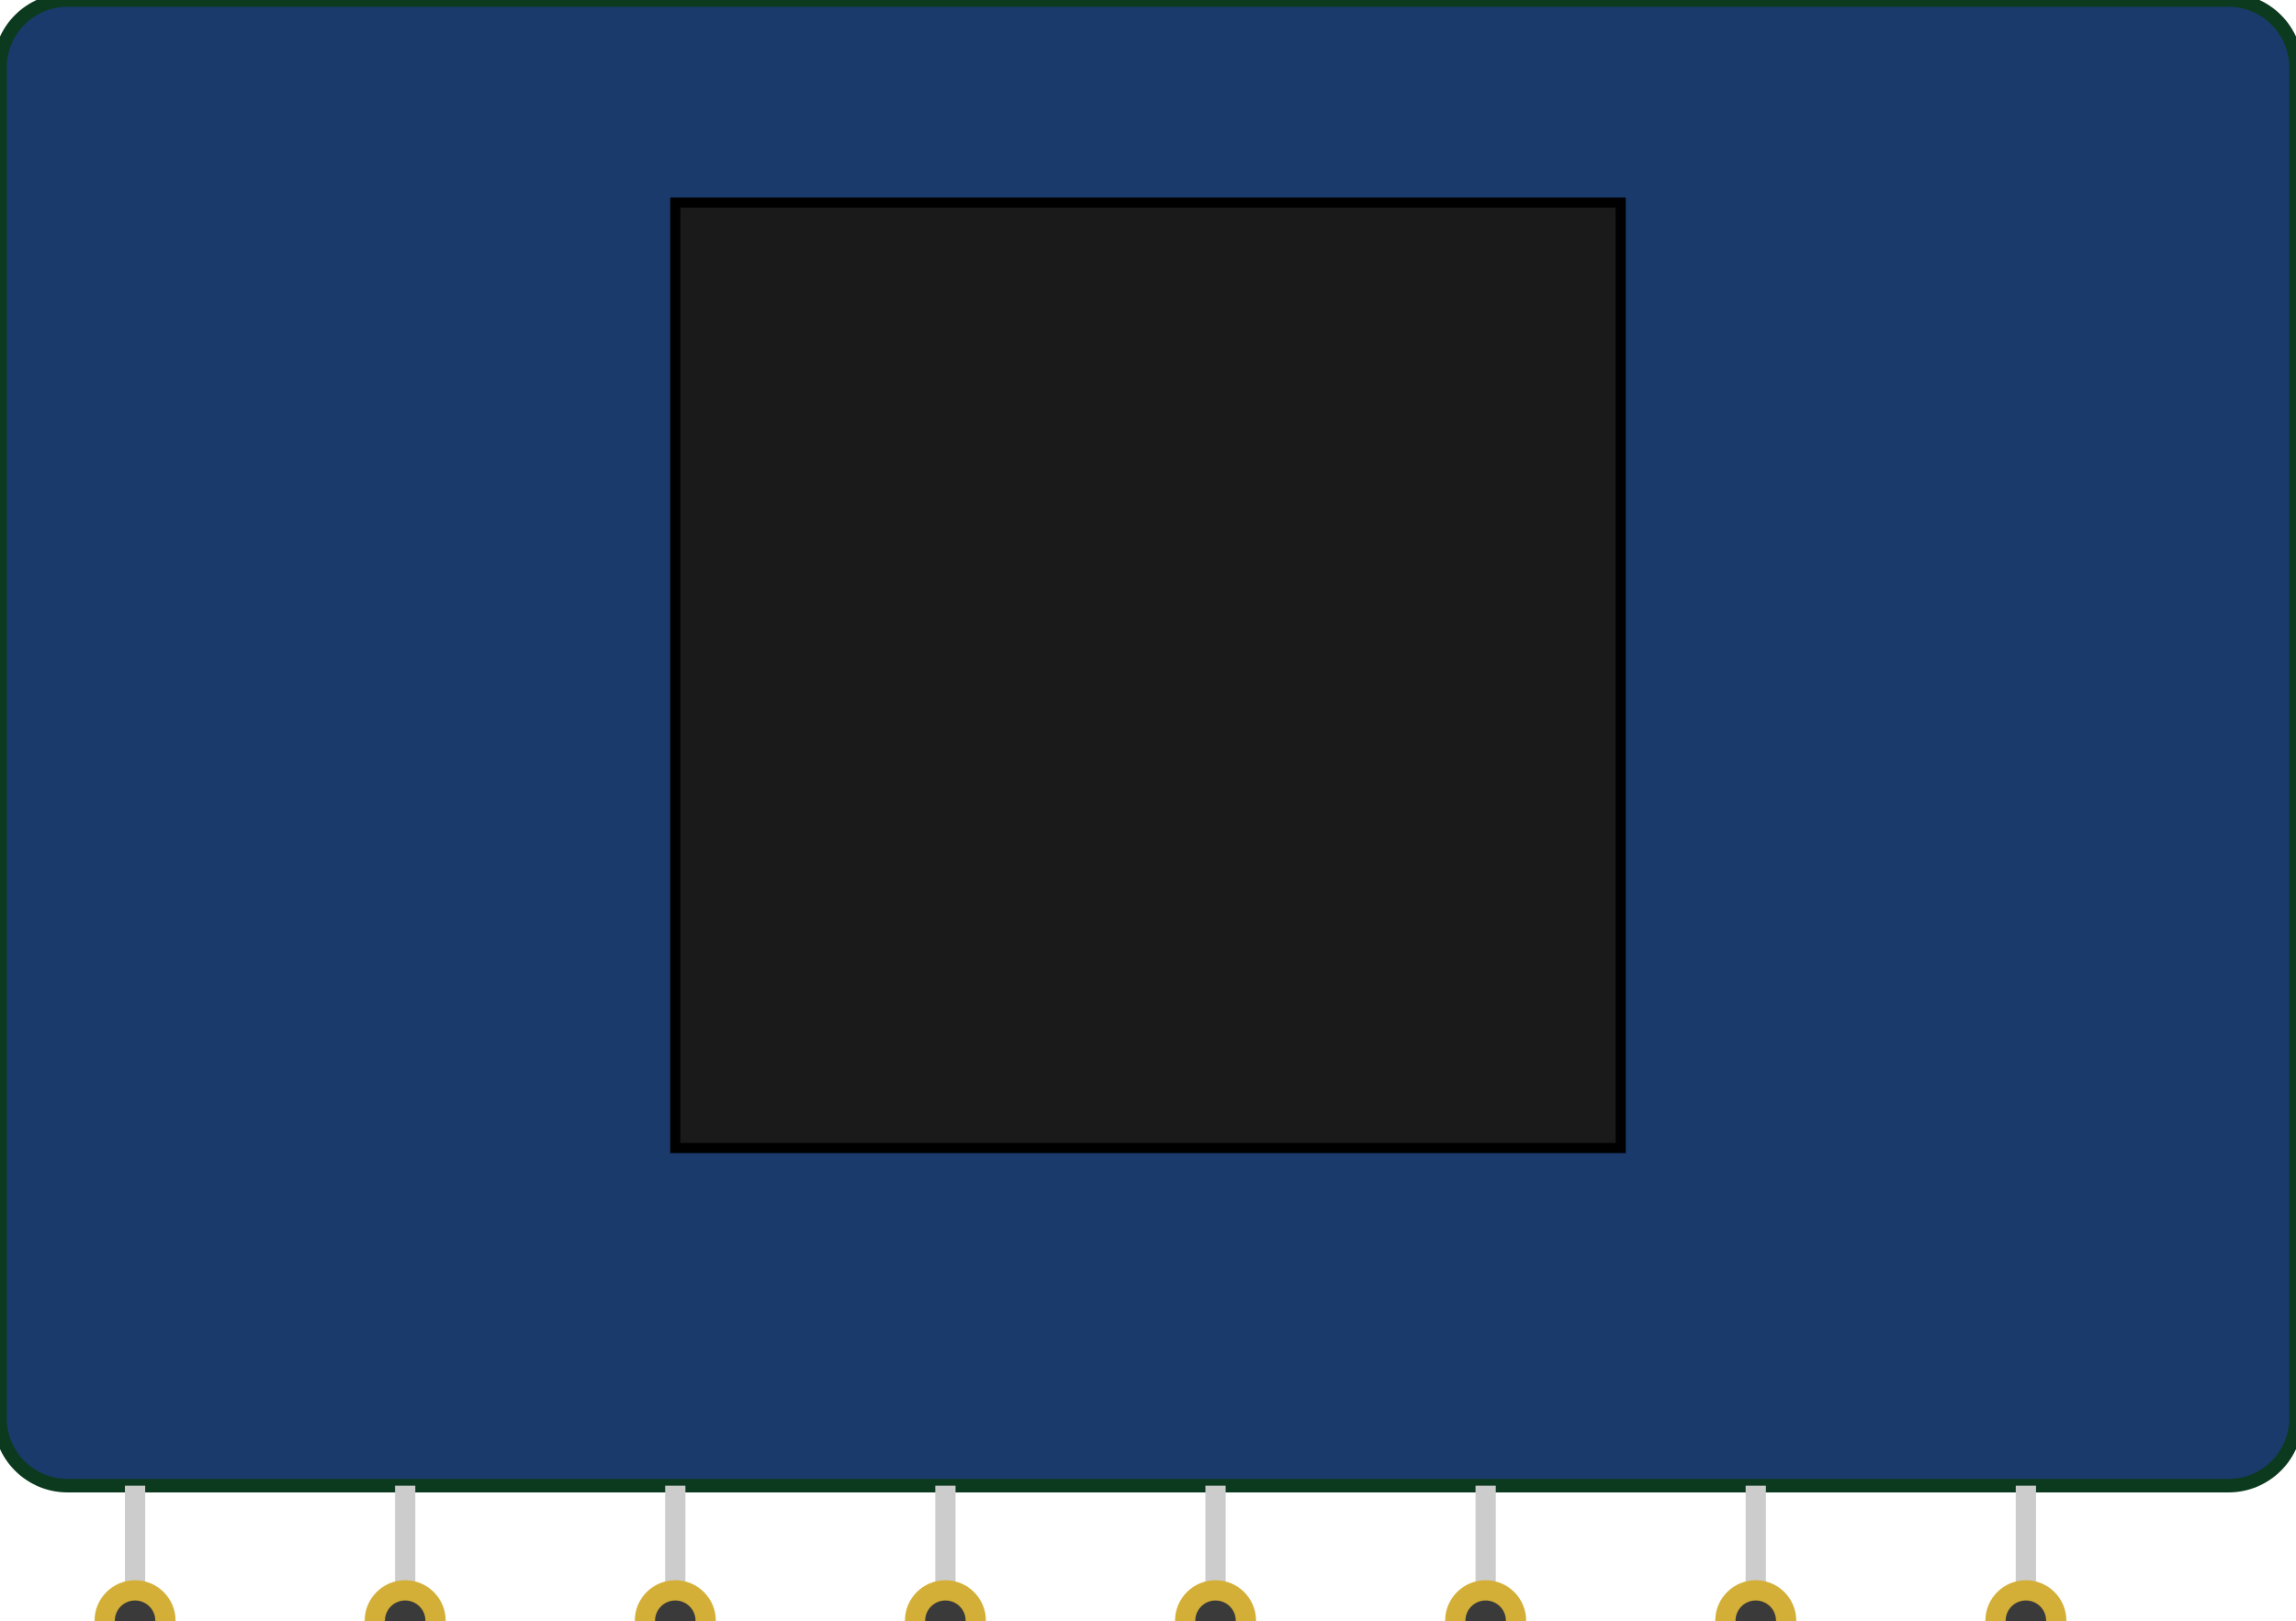
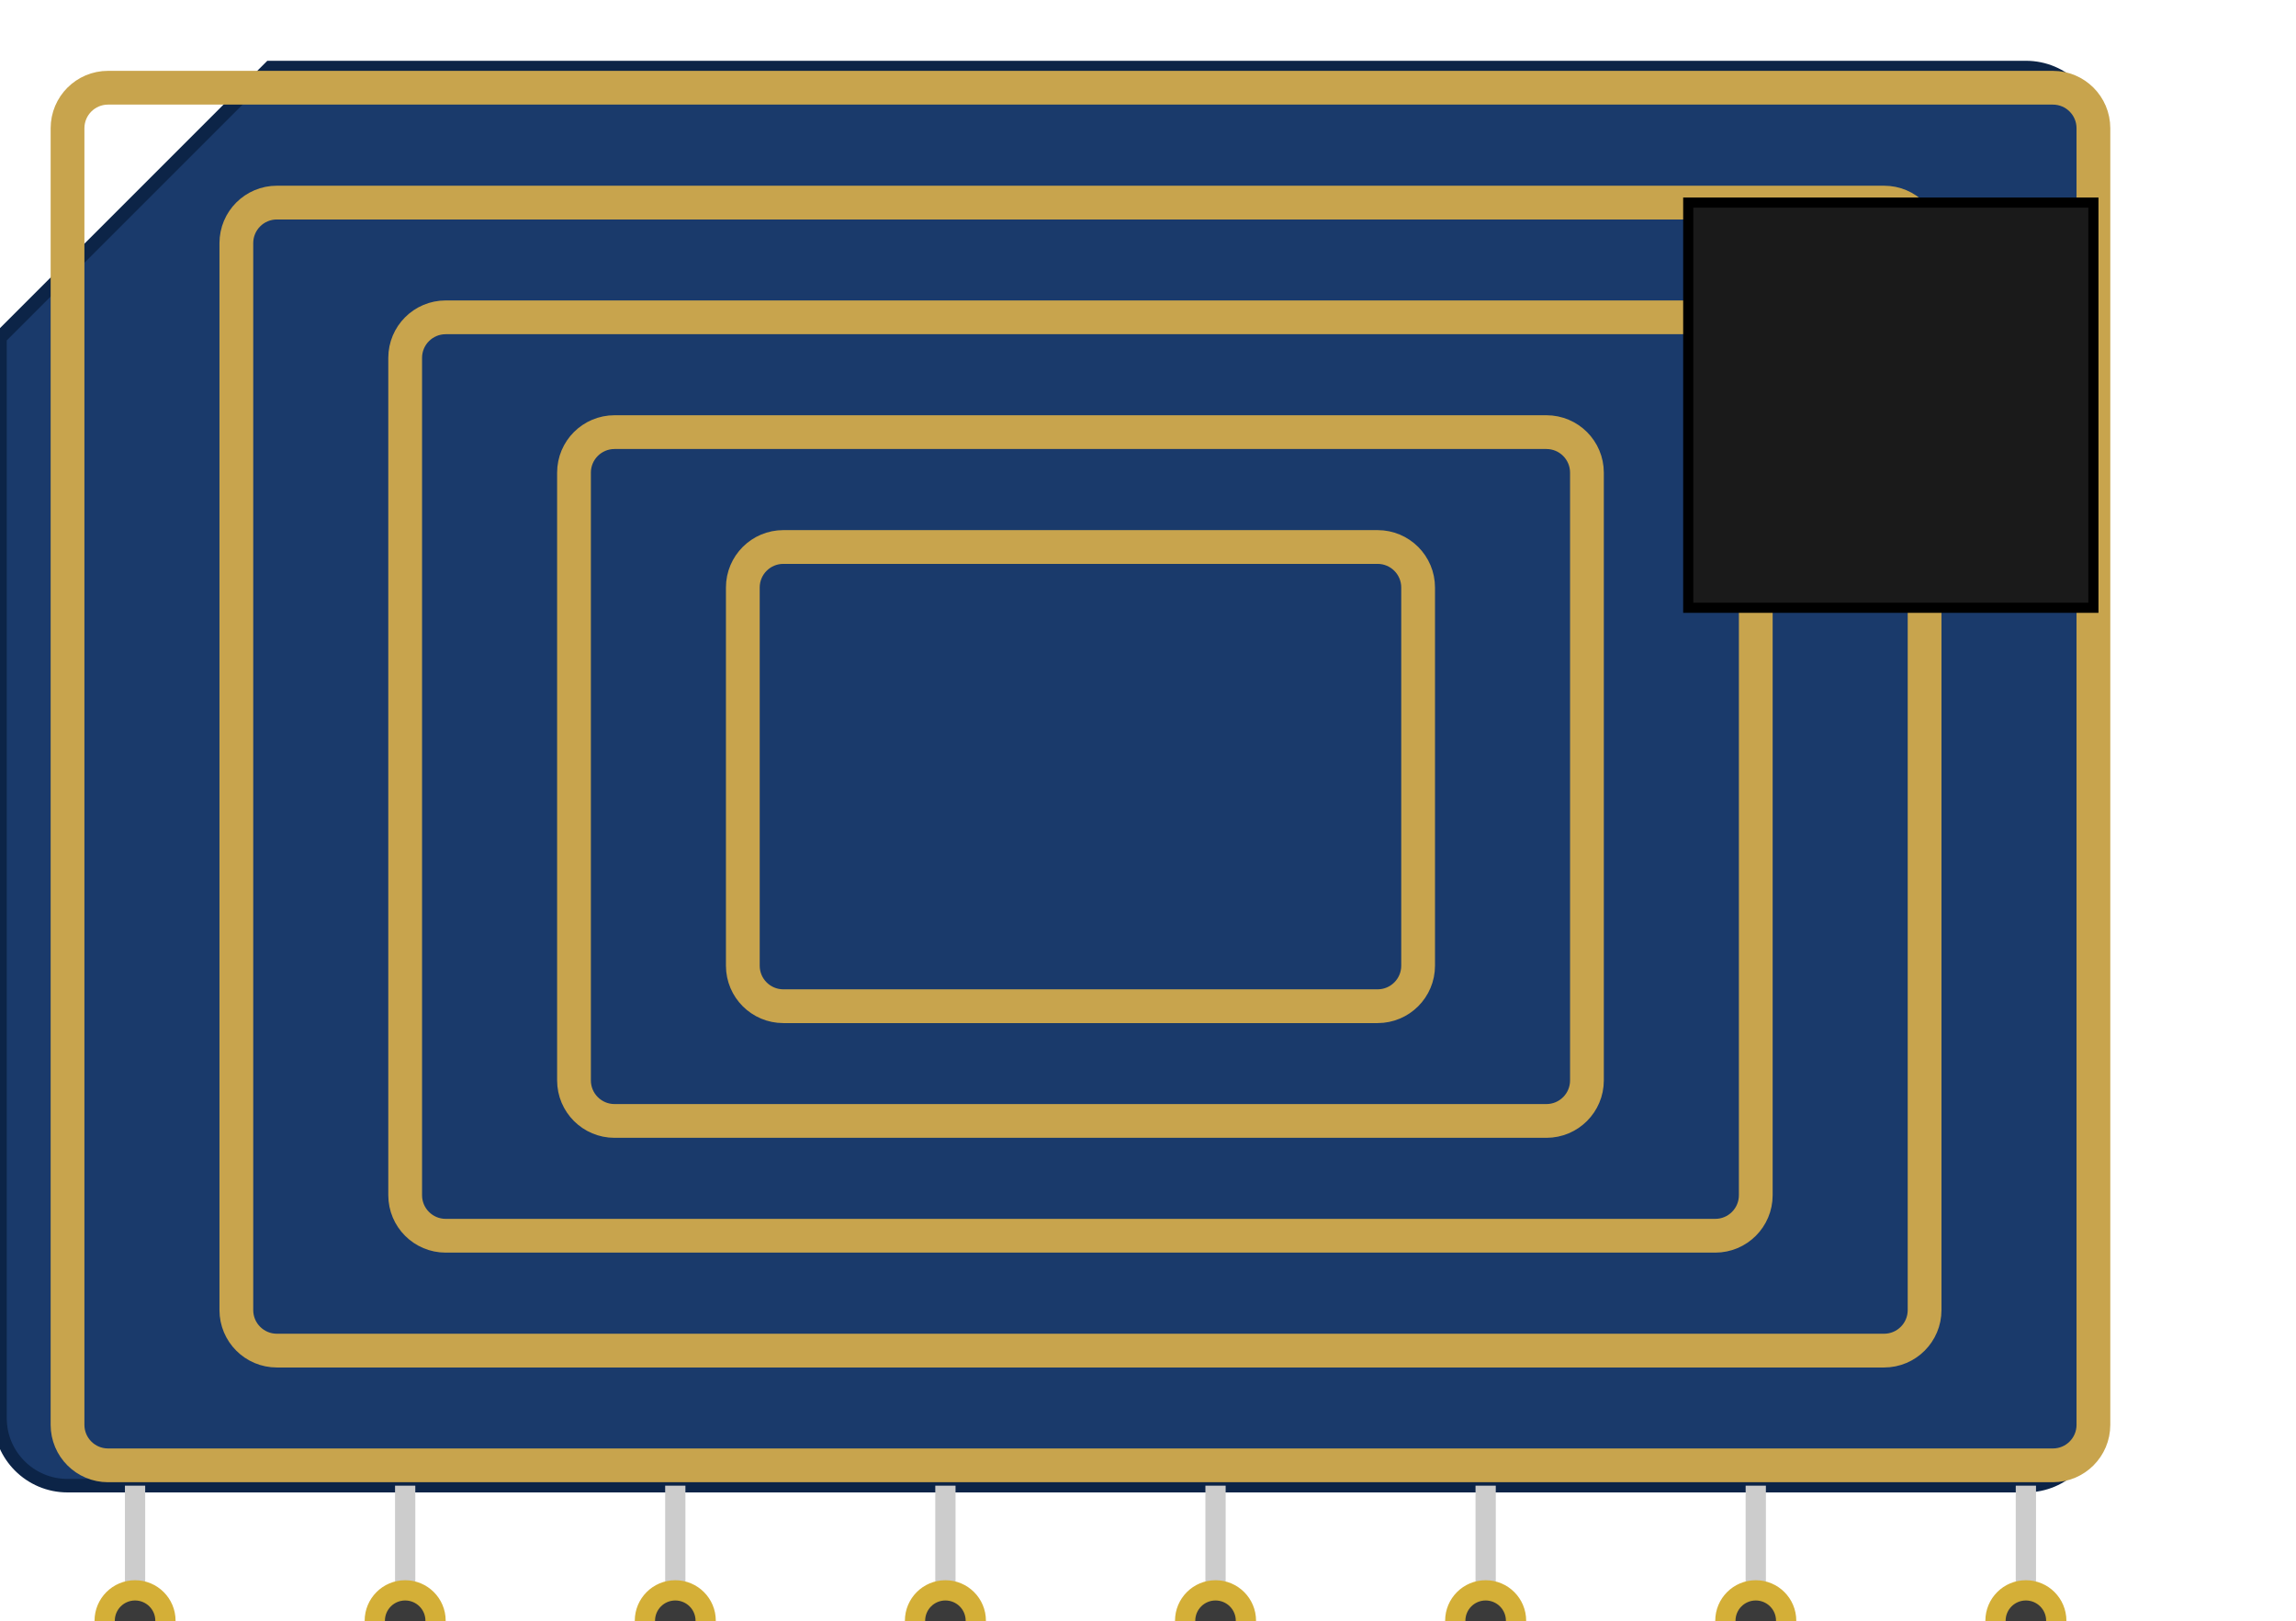
<svg xmlns="http://www.w3.org/2000/svg" width="34mm" height="24mm" version="1.1" viewBox="0 0 34 24">
-   <rect x="0" y="0" rx="1" stroke="#0c3a1e" stroke-width="0.2" width="34" height="22" fill="#1a3a6b" />
-   <text text-anchor="middle" dominant-baseline="middle" font-size="1.6" font-family="sans-serif" fill="#e8f5ec" x="17" y="11">MFRC522</text>
-   <rect x="10" y="3" width="14" height="14" fill="#1a1a1a" stroke="#000" stroke-width="0.15" />
+   <path d="M 4 1 L 30 1 A 1 1 0 0 1 31 2 L 31 21 A 1 1 0 0 1 30 22 L 1 22 A 1 1 0 0 1 0 21 L 0 5 Z" fill="#1a3a6b" stroke="#0c2447" stroke-width="0.2" />
+   <g fill="none" stroke="#c8a44d" stroke-width="0.5">
+     <rect rx="0.6" x="1" y="1.299" width="30" height="20.400" />
+     <rect rx="0.6" x="3.5" y="3" width="25" height="17" />
+     <rect rx="0.6" x="6" y="4.699" width="20" height="13.600" />
+     <rect rx="0.6" x="8.5" y="6.399" width="15" height="10.200" />
+     <rect rx="0.6" x="11" y="8.1" width="10" height="6.800" />
+   </g>
+   <rect x="25" y="3" width="6" height="6" fill="#1a1a1a" stroke="#000" stroke-width="0.15" />
  <g fill="#ccc">
    <rect y="22" width="0.3" height="2" x="1.85" />
    <rect y="22" width="0.3" height="2" x="5.85" />
    <rect y="22" width="0.3" height="2" x="9.85" />
    <rect y="22" width="0.3" height="2" x="13.85" />
    <rect y="22" width="0.3" height="2" x="17.85" />
    <rect y="22" width="0.3" height="2" x="21.85" />
    <rect y="22" width="0.3" height="2" x="25.85" />
    <rect y="22" width="0.3" height="2" x="29.85" />
  </g>
  <circle r="0.6" fill="#d4af37" cx="2" cy="24" />
  <circle r="0.3" fill="#3a3a3a" cx="2" cy="24" />
  <text font-size="1.1" font-family="sans-serif" fill="#e8f5ec" x="2" y="26.4" text-anchor="middle">SDA</text>
  <circle r="0.6" fill="#d4af37" cx="6" cy="24" />
  <circle r="0.3" fill="#3a3a3a" cx="6" cy="24" />
  <text font-size="1.1" font-family="sans-serif" fill="#e8f5ec" x="6" y="26.4" text-anchor="middle">SCK</text>
  <circle r="0.6" fill="#d4af37" cx="10" cy="24" />
  <circle r="0.3" fill="#3a3a3a" cx="10" cy="24" />
  <text font-size="1.1" font-family="sans-serif" fill="#e8f5ec" x="10" y="26.4" text-anchor="middle">MOSI</text>
  <circle r="0.6" fill="#d4af37" cx="14" cy="24" />
  <circle r="0.3" fill="#3a3a3a" cx="14" cy="24" />
  <text font-size="1.1" font-family="sans-serif" fill="#e8f5ec" x="14" y="26.4" text-anchor="middle">MISO</text>
  <circle r="0.6" fill="#d4af37" cx="18" cy="24" />
  <circle r="0.3" fill="#3a3a3a" cx="18" cy="24" />
  <text font-size="1.1" font-family="sans-serif" fill="#e8f5ec" x="18" y="26.4" text-anchor="middle">IRQ</text>
  <circle r="0.6" fill="#d4af37" cx="22" cy="24" />
  <circle r="0.3" fill="#3a3a3a" cx="22" cy="24" />
  <text font-size="1.1" font-family="sans-serif" fill="#e8f5ec" x="22" y="26.4" text-anchor="middle">GND</text>
  <circle r="0.6" fill="#d4af37" cx="26" cy="24" />
  <circle r="0.3" fill="#3a3a3a" cx="26" cy="24" />
  <text font-size="1.1" font-family="sans-serif" fill="#e8f5ec" x="26" y="26.4" text-anchor="middle">RST</text>
  <circle r="0.6" fill="#d4af37" cx="30" cy="24" />
  <circle r="0.3" fill="#3a3a3a" cx="30" cy="24" />
  <text font-size="1.1" font-family="sans-serif" fill="#e8f5ec" x="30" y="26.4" text-anchor="middle">VCC</text>
</svg>
